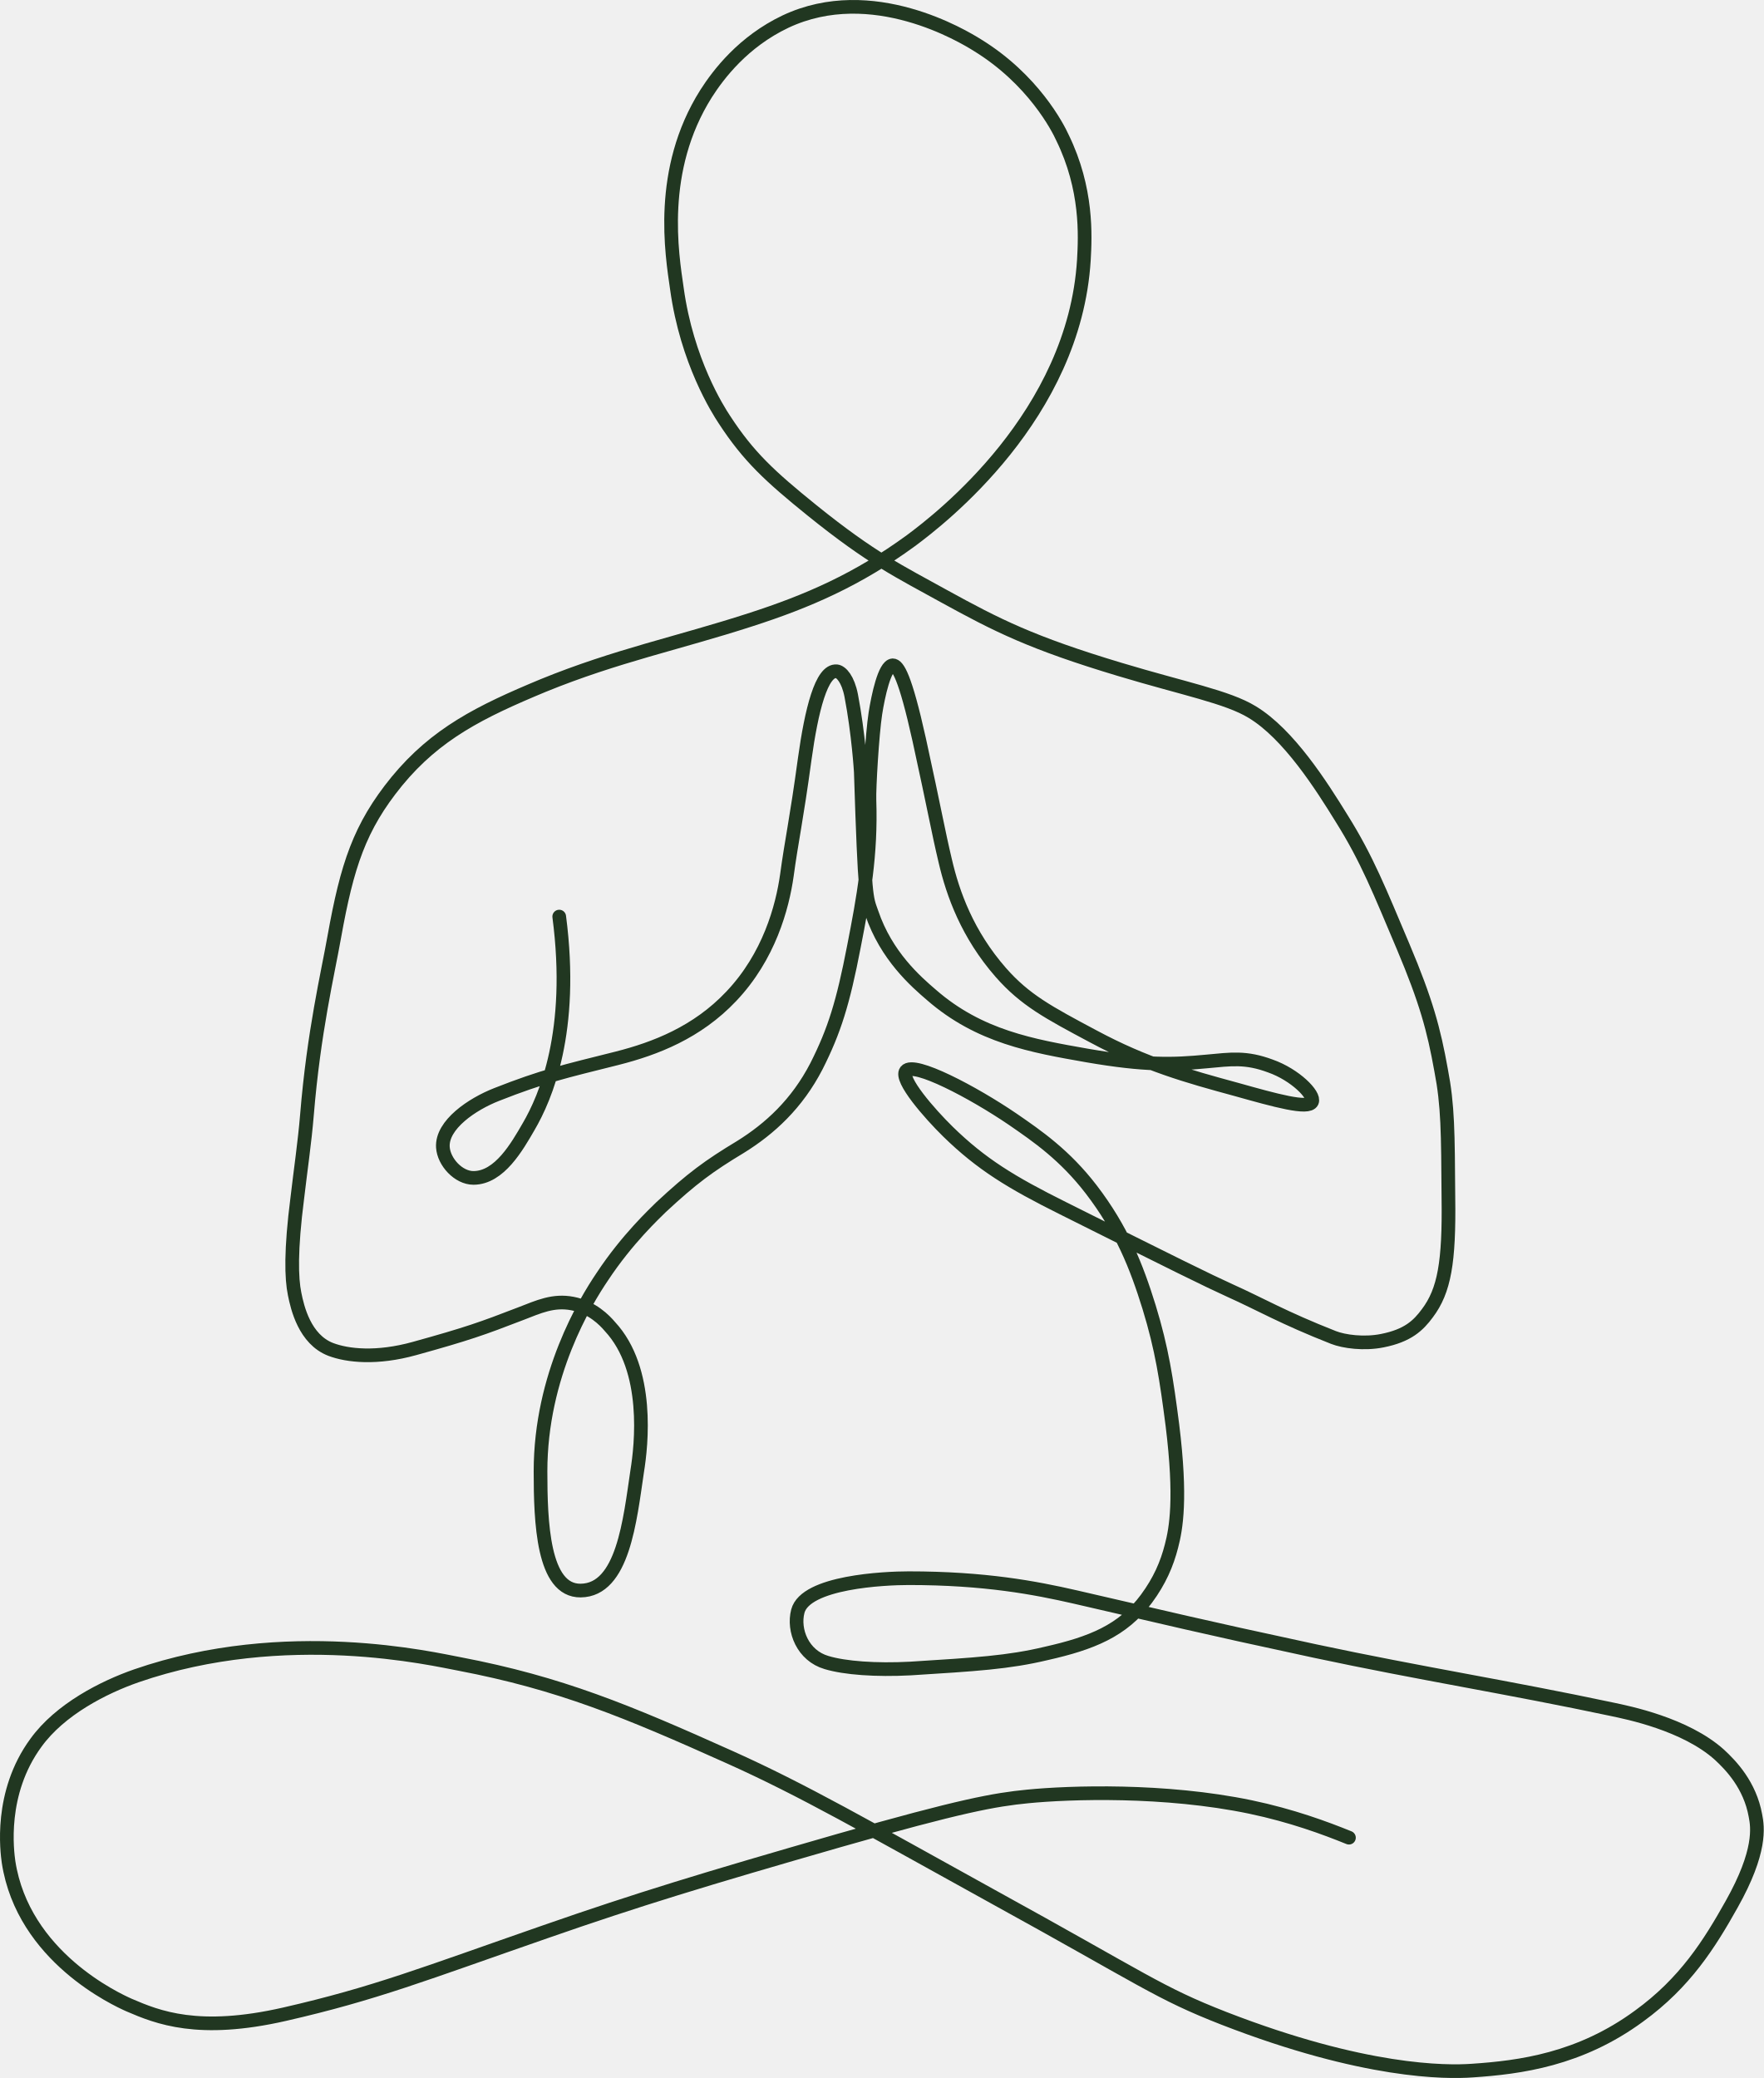
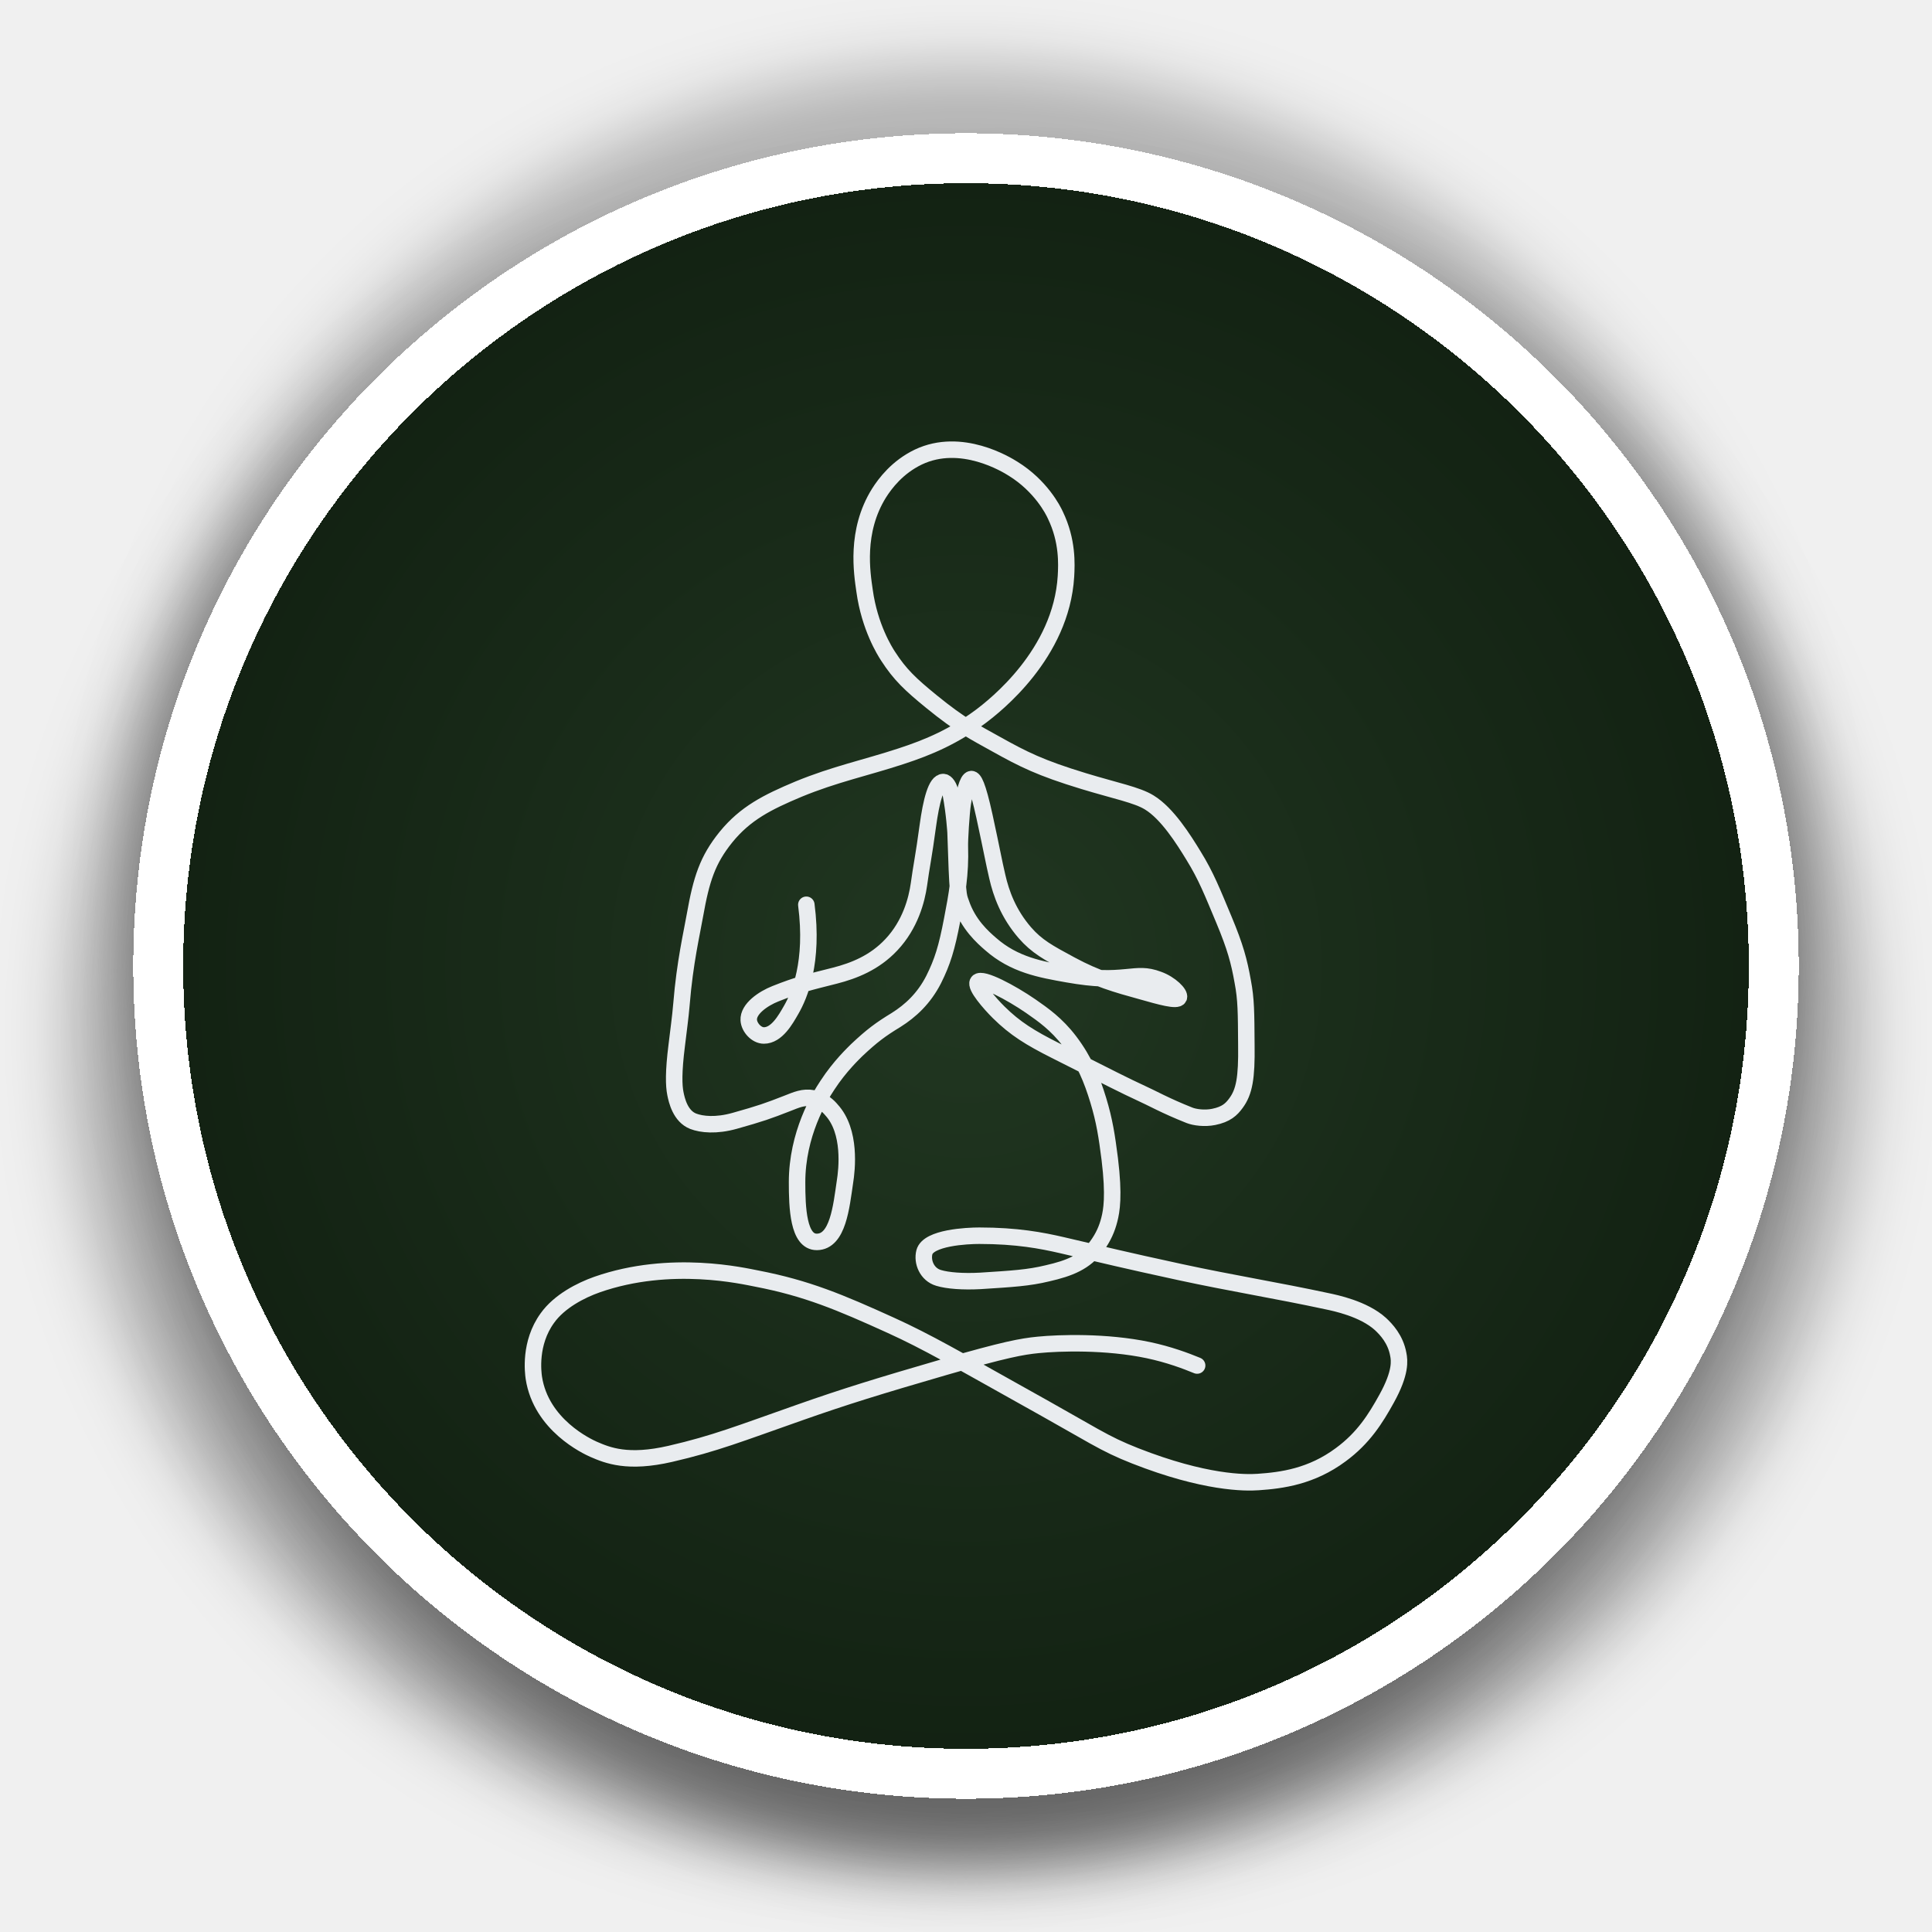
- <svg xmlns="http://www.w3.org/2000/svg" width="129" height="152" viewBox="0 0 129 152" fill="none">
-   <path d="M98.661 134.422C96.926 133.718 94.49 132.812 91.453 132.175C85.18 130.867 78.24 131.102 75.17 131.404C72.767 131.639 70.298 132.075 61.389 134.623C51.479 137.474 46.641 138.95 39.9 141.297C31.024 144.383 27.421 145.825 20.814 147.334C14.507 148.776 11.538 147.569 9.435 146.663C8.535 146.261 1.694 143.142 0.626 136.2C0.526 135.462 -0.074 131.169 2.628 127.48C4.397 125.032 7.567 123.422 9.969 122.583C20.914 118.794 31.759 121.376 33.594 121.711C40.968 123.12 45.873 125.166 53.414 128.553C58.72 130.934 63.425 133.651 72.467 138.648C83.746 144.852 84.713 145.758 89.518 147.636C99.795 151.627 105.768 151.594 107.67 151.459C111.174 151.225 115.545 150.655 119.883 147.468C123.253 145.02 125.021 142.203 126.656 139.285C128.825 135.428 128.558 133.651 128.392 132.812C127.991 130.565 126.59 129.123 125.755 128.352C123.253 126.105 119.015 125.266 117.914 125.032C110.34 123.422 103.9 122.416 96.192 120.772C87.149 118.827 85.948 118.492 78.64 116.815C75.704 116.144 72.033 115.44 66.461 115.44C64.692 115.44 58.92 115.708 58.353 117.854C57.986 119.263 58.72 121.108 60.455 121.611C61.789 122.013 64.058 122.181 66.594 122.047C71.366 121.745 73.735 121.611 76.538 120.94C79.808 120.202 82.111 119.297 83.846 116.949C84.813 115.641 85.347 114.4 85.681 113.092C86.014 111.818 86.415 109.638 85.748 104.238C85.314 100.884 84.98 98.671 84.046 95.619C83.112 92.6 82.044 89.918 79.808 87C77.873 84.484 75.871 83.109 74.069 81.868C71.166 79.89 66.828 77.609 66.261 78.347C65.794 78.951 67.996 81.466 69.331 82.774C71.766 85.155 73.969 86.497 77.739 88.375C85.981 92.5 88.284 93.64 89.985 94.412C92.154 95.384 93.856 96.39 97.526 97.832C98.294 98.134 99.762 98.335 101.097 98.067C102.965 97.698 103.733 96.96 104.4 96.055C105.635 94.412 106.002 92.332 105.935 87.603C105.902 82.808 105.902 80.862 105.401 78.28C104.867 75.295 104.3 73.216 102.632 69.258C100.897 65.166 99.996 62.852 98.127 59.868C96.659 57.486 94.256 53.697 91.587 52.087C89.785 50.98 86.582 50.376 81.91 48.968C75.437 47.023 72.934 45.748 69.03 43.602C65.827 41.824 63.792 40.885 59.387 37.33C56.317 34.848 54.749 33.406 52.98 30.69C52.513 29.985 50.244 26.43 49.51 21.131C49.143 18.582 48.109 12.445 51.646 6.844C52.547 5.436 54.349 3.054 57.452 1.579C63.792 -1.406 70.499 2.686 71.466 3.289C75.57 5.805 77.372 9.326 77.706 10.064C79.541 13.82 79.374 17.241 79.274 19.018C78.573 30.388 68.797 37.934 66.628 39.544C62.724 42.394 59.12 43.971 54.849 45.346C49.677 47.023 45.072 47.962 39.733 50.142C35.129 52.053 31.892 53.663 29.022 57.151C26.286 60.505 25.385 63.322 24.451 68.52C23.984 71.17 22.949 75.463 22.449 81.567C22.282 83.579 21.982 85.591 21.748 87.603C21.248 91.494 21.314 93.506 21.548 94.646C21.748 95.652 22.282 97.967 24.184 98.704C25.419 99.174 27.554 99.409 30.324 98.637C34.194 97.564 35.229 97.195 38.098 96.088C39.4 95.585 40.468 95.082 41.869 95.351C43.304 95.619 44.238 96.591 44.605 97.028C47.541 100.18 46.907 105.747 46.607 107.592C46.073 111.18 45.573 116.312 42.47 116.345C39.7 116.379 39.533 111.315 39.533 107.625C39.533 100.582 42.837 95.183 44.038 93.405C45.873 90.622 47.908 88.744 48.342 88.308C50.611 86.195 51.846 85.289 54.182 83.881C56.284 82.573 58.286 80.762 59.721 77.978C61.022 75.396 61.656 73.383 62.457 69.225C63.158 65.636 63.725 62.551 63.591 58.526C63.558 57.688 63.792 53.697 64.025 52.187C64.225 50.913 64.692 48.7 65.293 48.666C65.66 48.666 66.194 49.437 67.228 54.099C68.396 59.432 68.597 60.706 69.13 62.953C69.698 65.401 70.765 68.353 73.201 71.136C74.97 73.148 76.671 74.054 79.942 75.798C83.812 77.877 86.849 78.716 90.419 79.688C93.289 80.493 95.691 81.164 95.958 80.594C96.192 80.091 94.724 78.615 92.922 77.978C91.12 77.307 90.052 77.475 88.25 77.643C85.781 77.877 83.779 77.945 79.508 77.207C75.504 76.502 71.633 75.832 68.129 72.78C66.995 71.807 64.826 69.929 63.758 66.776C63.358 65.636 63.258 65.871 62.957 56.447C62.957 56.447 62.791 53.663 62.257 50.879C62.023 49.672 61.523 49.136 61.189 49.102C60.088 49.001 59.354 51.919 58.853 55.541C58.252 59.968 57.886 61.544 57.552 64.026C57.218 66.374 56.251 69.963 53.481 72.88C50.978 75.53 47.908 76.704 45.139 77.408C41.268 78.38 39.733 78.716 36.33 80.057C34.528 80.762 32.292 82.271 32.392 83.914C32.459 84.987 33.527 86.161 34.628 86.161C36.53 86.161 37.831 83.847 38.666 82.405C39.9 80.292 42.002 75.463 40.901 67.045" stroke="#213721" stroke-miterlimit="10" stroke-linecap="round" stroke-linejoin="round" />
+ <svg xmlns="http://www.w3.org/2000/svg" width="116" height="116" viewBox="0 0 116 116" fill="none">
+   <g filter="url(#filter0_dddd_341_879)">
+     <rect x="11" y="11" width="94" height="94" rx="47" fill="url(#paint0_radial_341_879)" shape-rendering="crispEdges" />
+     <rect x="9.5" y="9.5" width="97" height="97" rx="48.5" stroke="white" stroke-width="3" shape-rendering="crispEdges" />
+     <path d="M71.878 81.988C71.173 81.699 70.183 81.327 68.95 81.065C66.401 80.528 63.582 80.625 62.335 80.749C61.359 80.845 60.355 81.024 56.736 82.07C52.71 83.241 50.745 83.847 48.006 84.811C44.4 86.078 42.936 86.67 40.252 87.29C37.69 87.882 36.484 87.386 35.63 87.014C35.264 86.849 32.485 85.568 32.051 82.718C32.011 82.415 31.767 80.652 32.865 79.138C33.583 78.132 34.871 77.471 35.847 77.127C40.293 75.571 44.699 76.631 45.444 76.769C48.44 77.347 50.433 78.187 53.496 79.578C55.652 80.556 57.563 81.671 61.237 83.723C65.818 86.27 66.212 86.642 68.163 87.413C72.339 89.052 74.765 89.039 75.538 88.983C76.961 88.887 78.737 88.653 80.499 87.344C81.868 86.339 82.587 85.183 83.251 83.985C84.132 82.401 84.023 81.671 83.956 81.327C83.793 80.404 83.224 79.812 82.885 79.496C81.868 78.573 80.147 78.228 79.699 78.132C76.622 77.471 74.006 77.058 70.875 76.383C67.201 75.585 66.713 75.447 63.744 74.758C62.551 74.483 61.06 74.194 58.797 74.194C58.078 74.194 55.733 74.304 55.502 75.185C55.353 75.764 55.652 76.521 56.357 76.728C56.899 76.893 57.821 76.962 58.851 76.907C60.789 76.783 61.752 76.728 62.89 76.452C64.219 76.149 65.154 75.778 65.859 74.814C66.252 74.276 66.469 73.767 66.605 73.23C66.74 72.707 66.903 71.812 66.632 69.594C66.456 68.217 66.32 67.309 65.94 66.055C65.561 64.816 65.127 63.715 64.219 62.517C63.433 61.484 62.619 60.919 61.887 60.41C60.708 59.597 58.946 58.661 58.715 58.964C58.525 59.212 59.42 60.244 59.962 60.781C60.952 61.759 61.847 62.31 63.378 63.081C66.727 64.775 67.662 65.243 68.353 65.56C69.234 65.959 69.926 66.372 71.417 66.964C71.729 67.088 72.325 67.171 72.868 67.061C73.626 66.909 73.938 66.606 74.209 66.234C74.711 65.56 74.86 64.706 74.833 62.764C74.82 60.795 74.82 59.996 74.616 58.936C74.399 57.711 74.169 56.857 73.491 55.232C72.786 53.552 72.42 52.602 71.661 51.376C71.064 50.398 70.088 48.842 69.004 48.181C68.272 47.727 66.971 47.479 65.073 46.901C62.443 46.102 61.426 45.579 59.84 44.697C58.539 43.968 57.712 43.582 55.923 42.122C54.676 41.103 54.038 40.511 53.32 39.396C53.13 39.107 52.209 37.647 51.91 35.471C51.761 34.425 51.341 31.905 52.778 29.605C53.144 29.027 53.876 28.049 55.136 27.443C57.712 26.217 60.437 27.897 60.83 28.145C62.497 29.178 63.229 30.624 63.365 30.927C64.11 32.469 64.043 33.874 64.002 34.604C63.717 39.272 59.745 42.37 58.864 43.031C57.278 44.202 55.814 44.849 54.079 45.413C51.978 46.102 50.107 46.488 47.938 47.383C46.068 48.168 44.753 48.829 43.587 50.261C42.475 51.638 42.11 52.794 41.73 54.929C41.54 56.017 41.12 57.779 40.917 60.286C40.849 61.112 40.727 61.938 40.632 62.764C40.429 64.362 40.456 65.188 40.551 65.656C40.632 66.069 40.849 67.019 41.621 67.322C42.123 67.515 42.991 67.612 44.116 67.295C45.688 66.854 46.108 66.703 47.274 66.248C47.803 66.042 48.237 65.835 48.806 65.945C49.389 66.055 49.769 66.455 49.918 66.634C51.111 67.928 50.853 70.214 50.731 70.972C50.514 72.445 50.311 74.552 49.05 74.566C47.925 74.579 47.857 72.5 47.857 70.985C47.857 68.093 49.199 65.876 49.687 65.147C50.433 64.004 51.26 63.233 51.436 63.053C52.358 62.186 52.859 61.814 53.808 61.236C54.662 60.699 55.475 59.955 56.058 58.812C56.587 57.752 56.844 56.926 57.17 55.218C57.455 53.745 57.685 52.478 57.631 50.825C57.617 50.481 57.712 48.842 57.807 48.223C57.888 47.699 58.078 46.791 58.322 46.777C58.471 46.777 58.688 47.093 59.108 49.008C59.583 51.197 59.664 51.72 59.881 52.643C60.111 53.648 60.545 54.86 61.535 56.003C62.253 56.829 62.945 57.201 64.273 57.917C65.846 58.771 67.079 59.115 68.529 59.514C69.695 59.845 70.671 60.12 70.78 59.886C70.875 59.68 70.278 59.074 69.546 58.812C68.814 58.537 68.38 58.606 67.648 58.675C66.645 58.771 65.832 58.798 64.097 58.495C62.47 58.206 60.898 57.931 59.474 56.678C59.014 56.278 58.132 55.507 57.699 54.213C57.536 53.745 57.495 53.841 57.373 49.971C57.373 49.971 57.305 48.829 57.089 47.686C56.994 47.19 56.79 46.97 56.655 46.956C56.208 46.914 55.909 48.112 55.706 49.6C55.462 51.417 55.313 52.065 55.177 53.084C55.042 54.048 54.649 55.521 53.523 56.719C52.507 57.807 51.26 58.289 50.135 58.578C48.562 58.977 47.938 59.115 46.556 59.666C45.824 59.955 44.916 60.575 44.956 61.25C44.983 61.69 45.417 62.172 45.864 62.172C46.637 62.172 47.166 61.222 47.505 60.63C48.006 59.762 48.86 57.779 48.413 54.323" stroke="#E9ECEF" stroke-width="0.99" stroke-miterlimit="10" stroke-linecap="round" stroke-linejoin="round" />
+   </g>
+   <defs>
+     <filter id="filter0_dddd_341_879" x="0" y="0" width="116" height="116" filterUnits="userSpaceOnUse" color-interpolation-filters="sRGB">
+       <feFlood flood-opacity="0" result="BackgroundImageFix" />
+       <feColorMatrix in="SourceAlpha" type="matrix" values="0 0 0 0 0 0 0 0 0 0 0 0 0 0 0 0 0 0 127 0" result="hardAlpha" />
+       <feOffset dy="4" />
+       <feGaussianBlur stdDeviation="2" />
+       <feComposite in2="hardAlpha" operator="out" />
+       <feColorMatrix type="matrix" values="0 0 0 0 0 0 0 0 0 0 0 0 0 0 0 0 0 0 0.25 0" />
+       <feBlend mode="normal" in2="BackgroundImageFix" result="effect1_dropShadow_341_879" />
+       <feColorMatrix in="SourceAlpha" type="matrix" values="0 0 0 0 0 0 0 0 0 0 0 0 0 0 0 0 0 0 127 0" result="hardAlpha" />
+       <feOffset dy="-4" />
+       <feGaussianBlur stdDeviation="2" />
+       <feComposite in2="hardAlpha" operator="out" />
+       <feColorMatrix type="matrix" values="0 0 0 0 0 0 0 0 0 0 0 0 0 0 0 0 0 0 0.25 0" />
+       <feBlend mode="normal" in2="effect1_dropShadow_341_879" result="effect2_dropShadow_341_879" />
+       <feColorMatrix in="SourceAlpha" type="matrix" values="0 0 0 0 0 0 0 0 0 0 0 0 0 0 0 0 0 0 127 0" result="hardAlpha" />
+       <feOffset dx="4" dy="4" />
+       <feGaussianBlur stdDeviation="2" />
+       <feComposite in2="hardAlpha" operator="out" />
+       <feColorMatrix type="matrix" values="0 0 0 0 0 0 0 0 0 0 0 0 0 0 0 0 0 0 0.25 0" />
+       <feBlend mode="normal" in2="effect2_dropShadow_341_879" result="effect3_dropShadow_341_879" />
+       <feColorMatrix in="SourceAlpha" type="matrix" values="0 0 0 0 0 0 0 0 0 0 0 0 0 0 0 0 0 0 127 0" result="hardAlpha" />
+       <feOffset dx="-4" dy="4" />
+       <feGaussianBlur stdDeviation="2" />
+       <feComposite in2="hardAlpha" operator="out" />
+       <feColorMatrix type="matrix" values="0 0 0 0 0 0 0 0 0 0 0 0 0 0 0 0 0 0 0.25 0" />
+       <feBlend mode="normal" in2="effect3_dropShadow_341_879" result="effect4_dropShadow_341_879" />
+       <feBlend mode="normal" in="SourceGraphic" in2="effect4_dropShadow_341_879" result="shape" />
+     </filter>
+     <radialGradient id="paint0_radial_341_879" cx="0" cy="0" r="1" gradientUnits="userSpaceOnUse" gradientTransform="translate(58 58) rotate(90) scale(91.5)">
+       <stop stop-color="#213721" />
+       <stop offset="1" stop-color="#050E05" />
+     </radialGradient>
+   </defs>
</svg>
